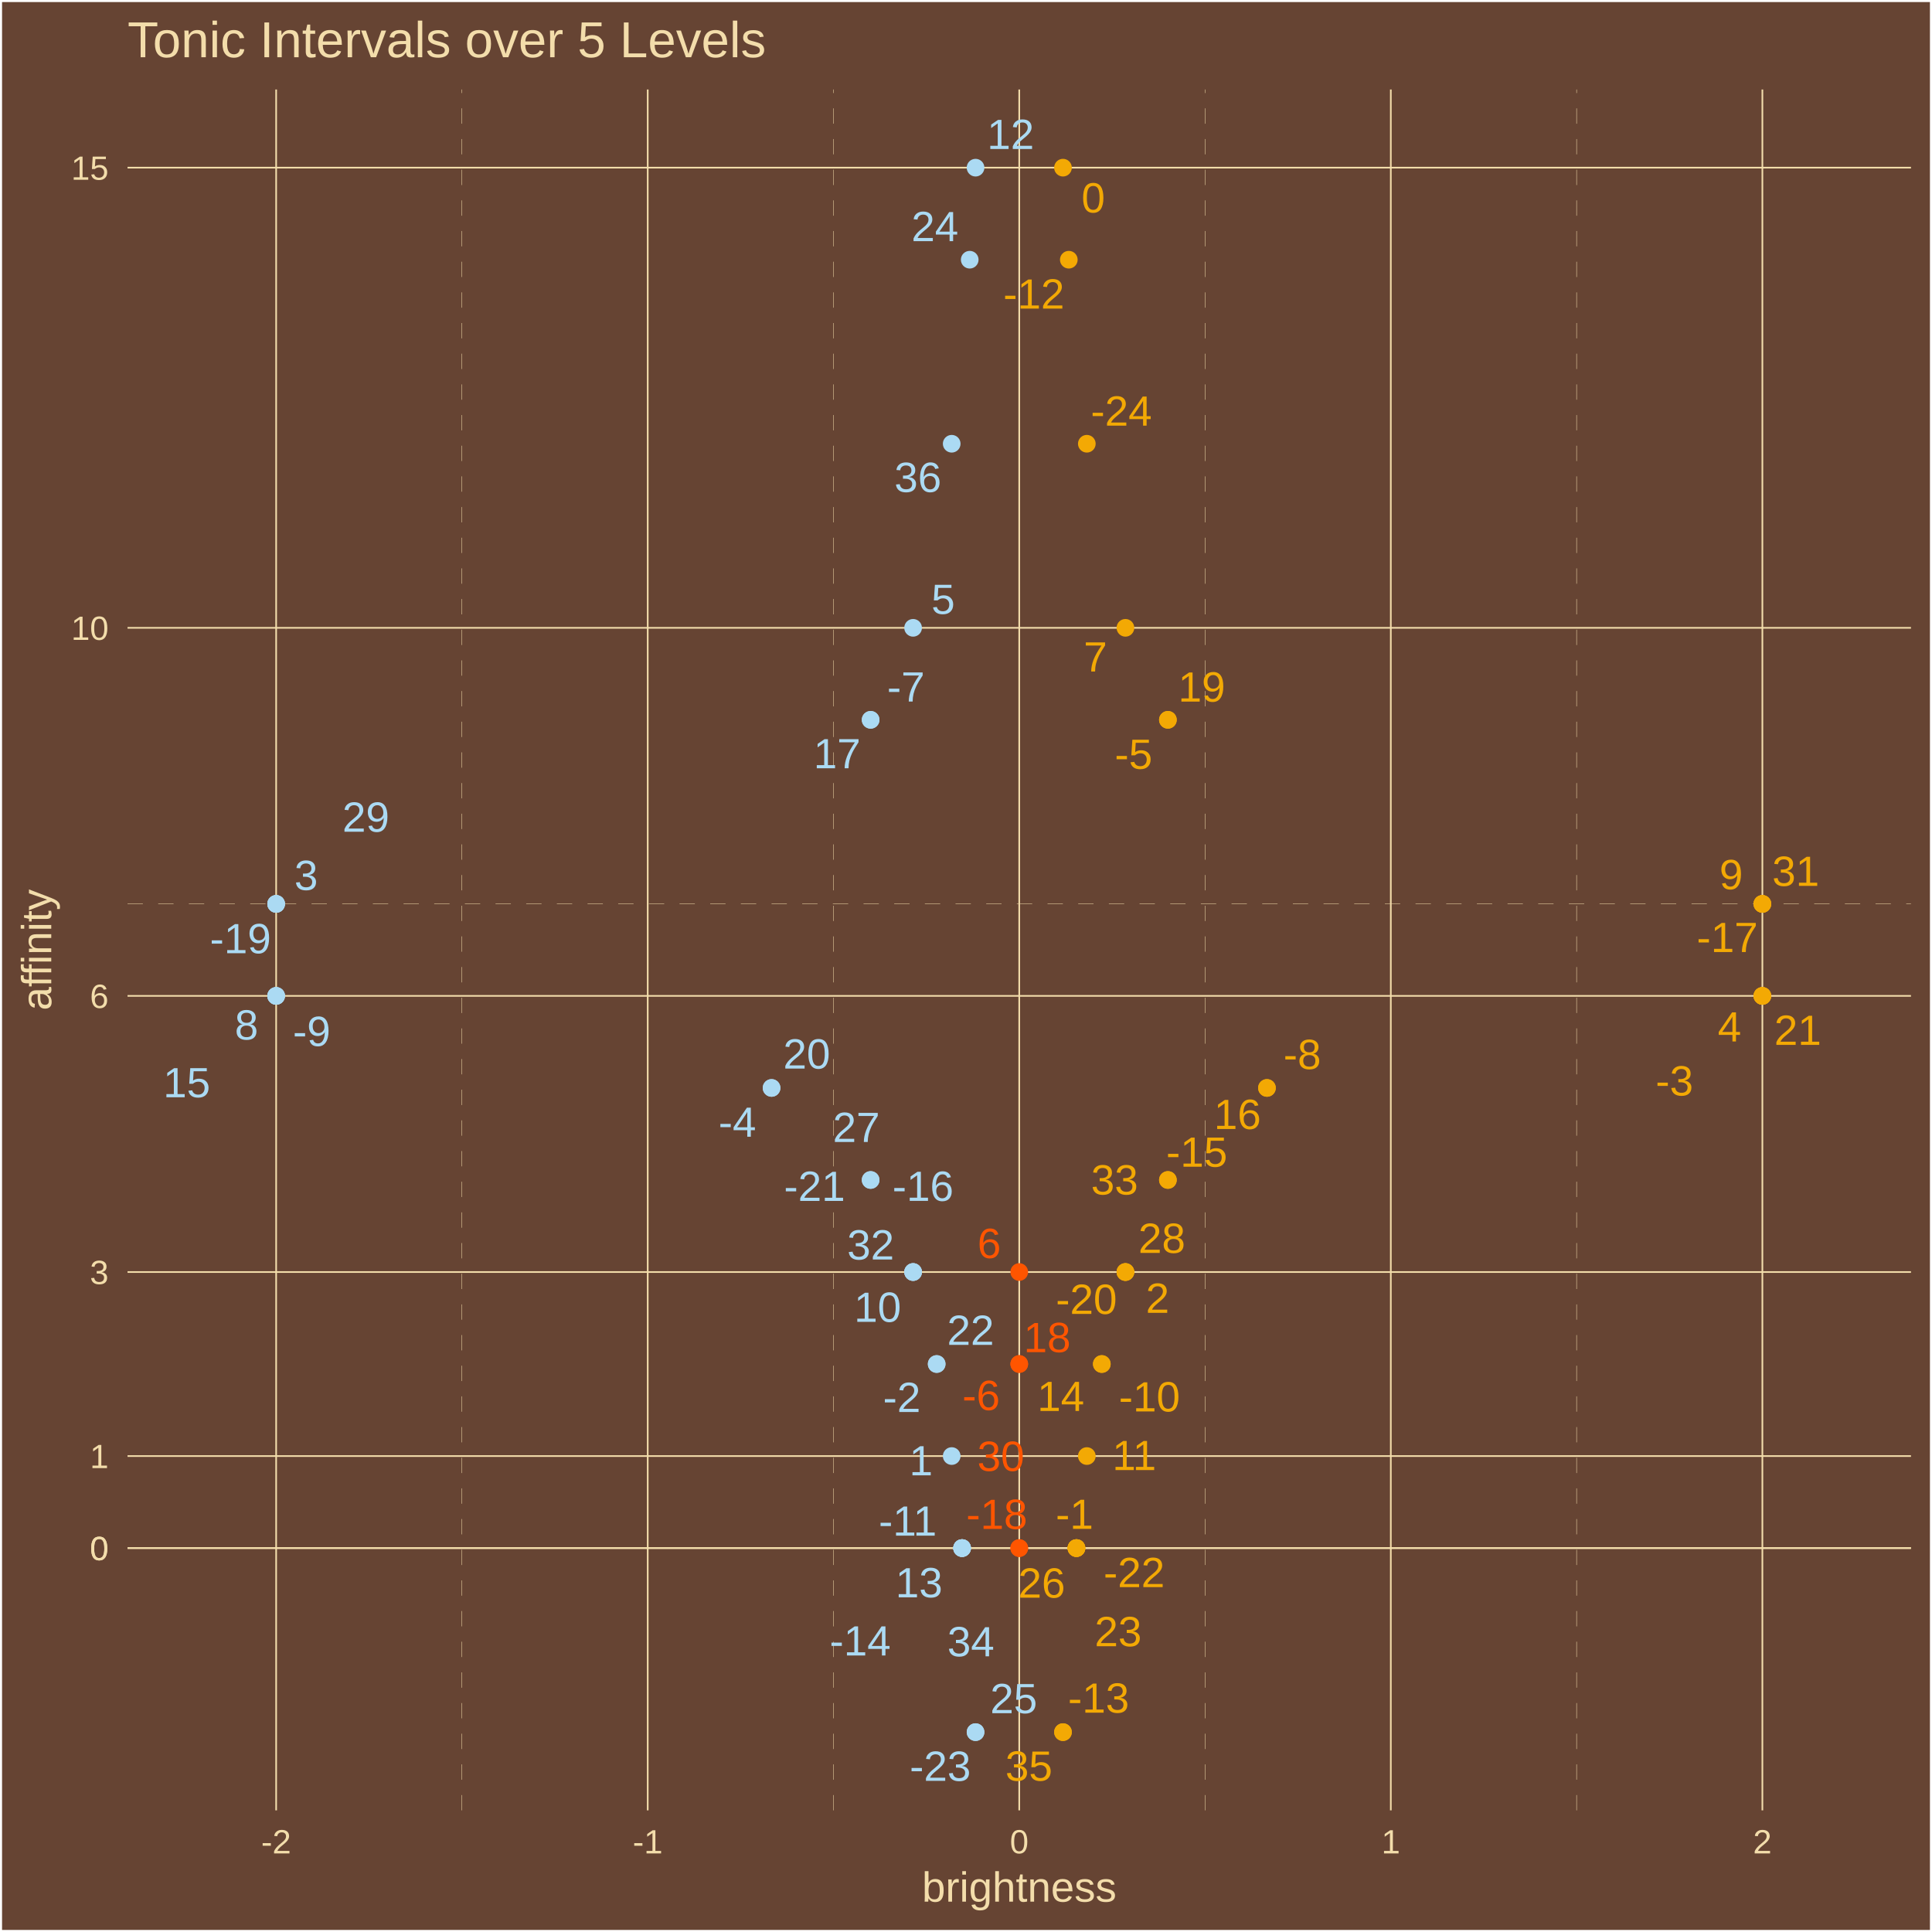
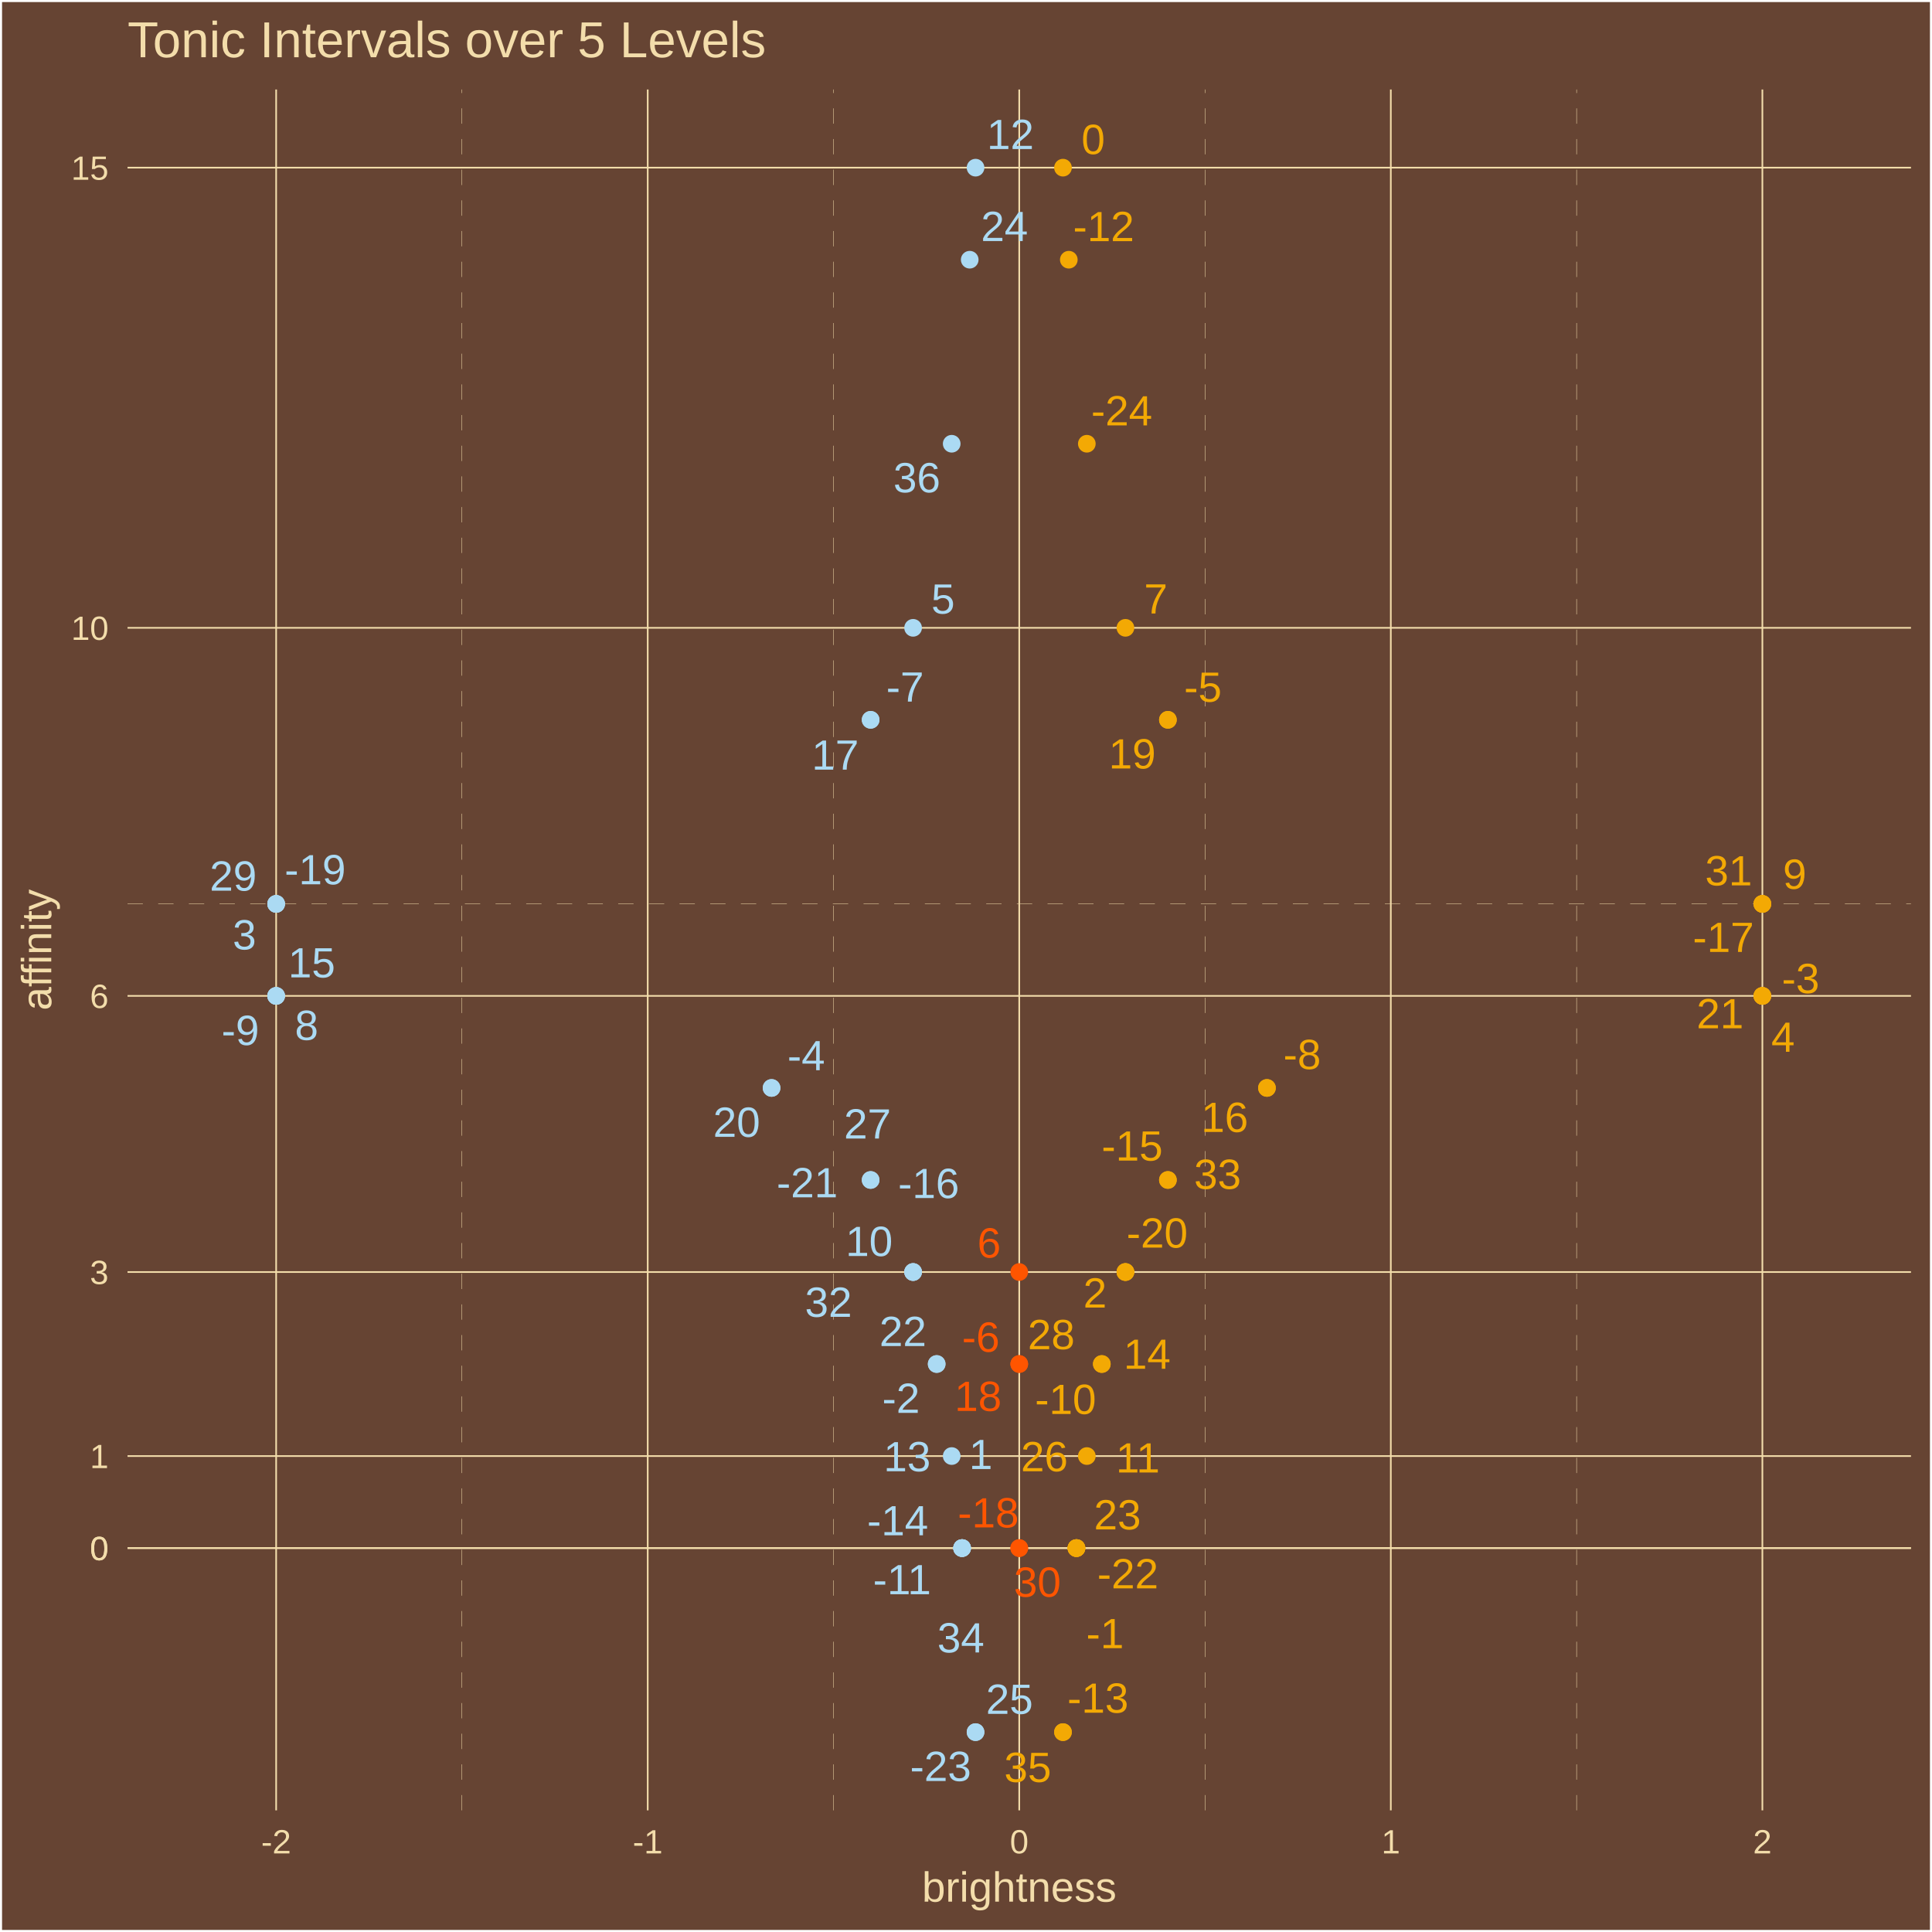
<svg xmlns="http://www.w3.org/2000/svg" class="svglite" width="504.00pt" height="504.00pt" viewBox="0 0 504.00 504.00">
  <defs>
    <style type="text/css">
    .svglite line, .svglite polyline, .svglite polygon, .svglite path, .svglite rect, .svglite circle {
      fill: none;
      stroke: #000000;
      stroke-linecap: round;
      stroke-linejoin: round;
      stroke-miterlimit: 10.00;
    }
    .svglite text {
      white-space: pre;
    }
  </style>
  </defs>
  <rect width="100%" height="100%" style="stroke: none; fill: #664433;" />
  <defs>
    <clipPath id="cpMC4wMHw1MDQuMDB8MC4wMHw1MDQuMDA=">
      <rect x="0.00" y="0.00" width="504.00" height="504.00" />
    </clipPath>
  </defs>
  <g clip-path="url(#cpMC4wMHw1MDQuMDB8MC4wMHw1MDQuMDA=)">
    <rect x="0.00" y="0" width="504.00" height="504.00" style="stroke-width: 1.07; stroke: #FFFFFF; fill: #664433;" />
  </g>
  <defs>
    <clipPath id="cpMzMuMjd8NDk4LjUyfDIzLjM0fDQ3Mi4yNw==">
      <rect x="33.27" y="23.34" width="465.25" height="448.93" />
    </clipPath>
  </defs>
  <g clip-path="url(#cpMzMuMjd8NDk4LjUyfDIzLjM0fDQ3Mi4yNw==)">
    <rect x="33.27" y="23.34" width="465.25" height="448.93" style="stroke-width: 1.07; stroke: none; fill: #664433;" />
    <polyline points="33.27,235.80 498.52,235.80 " style="stroke-width: 0.11; stroke: #F3DDAB; stroke-dasharray: 4.00,4.00; stroke-linecap: butt;" />
    <polyline points="120.50,472.27 120.50,23.34 " style="stroke-width: 0.11; stroke: #F3DDAB; stroke-dasharray: 4.00,4.00; stroke-linecap: butt;" />
    <polyline points="217.43,472.27 217.43,23.34 " style="stroke-width: 0.11; stroke: #F3DDAB; stroke-dasharray: 4.00,4.00; stroke-linecap: butt;" />
    <polyline points="314.36,472.27 314.36,23.34 " style="stroke-width: 0.11; stroke: #F3DDAB; stroke-dasharray: 4.00,4.00; stroke-linecap: butt;" />
    <polyline points="411.29,472.27 411.29,23.34 " style="stroke-width: 0.11; stroke: #F3DDAB; stroke-dasharray: 4.00,4.00; stroke-linecap: butt;" />
    <polyline points="33.27,403.85 498.52,403.85 " style="stroke-width: 0.43; stroke: #F3DDAB; stroke-linecap: butt;" />
    <polyline points="33.27,403.85 498.52,403.85 " style="stroke-width: 0.43; stroke: #F3DDAB; stroke-linecap: butt;" />
    <polyline points="33.27,379.84 498.52,379.84 " style="stroke-width: 0.43; stroke: #F3DDAB; stroke-linecap: butt;" />
    <polyline points="33.27,331.83 498.52,331.83 " style="stroke-width: 0.43; stroke: #F3DDAB; stroke-linecap: butt;" />
    <polyline points="33.27,259.80 498.52,259.80 " style="stroke-width: 0.43; stroke: #F3DDAB; stroke-linecap: butt;" />
    <polyline points="33.27,163.78 498.52,163.78 " style="stroke-width: 0.43; stroke: #F3DDAB; stroke-linecap: butt;" />
    <polyline points="33.27,43.74 498.52,43.74 " style="stroke-width: 0.43; stroke: #F3DDAB; stroke-linecap: butt;" />
    <polyline points="72.04,472.27 72.04,23.34 " style="stroke-width: 0.43; stroke: #F3DDAB; stroke-linecap: butt;" />
    <polyline points="168.97,472.27 168.97,23.34 " style="stroke-width: 0.43; stroke: #F3DDAB; stroke-linecap: butt;" />
    <polyline points="265.89,472.27 265.89,23.34 " style="stroke-width: 0.43; stroke: #F3DDAB; stroke-linecap: butt;" />
    <polyline points="362.82,472.27 362.82,23.34 " style="stroke-width: 0.43; stroke: #F3DDAB; stroke-linecap: butt;" />
    <polyline points="459.75,472.27 459.75,23.34 " style="stroke-width: 0.43; stroke: #F3DDAB; stroke-linecap: butt;" />
    <circle cx="283.52" cy="115.76" r="1.95" style="stroke-width: 0.71; stroke: #F3A904; fill: #F3A904;" />
    <circle cx="254.49" cy="451.86" r="1.95" style="stroke-width: 0.71; stroke: #ABDAF3; fill: #ABDAF3;" />
    <circle cx="280.81" cy="403.85" r="1.95" style="stroke-width: 0.71; stroke: #F3A904; fill: #F3A904;" />
    <circle cx="227.12" cy="307.82" r="1.95" style="stroke-width: 0.71; stroke: #ABDAF3; fill: #ABDAF3;" />
    <circle cx="293.59" cy="331.83" r="1.95" style="stroke-width: 0.71; stroke: #F3A904; fill: #F3A904;" />
    <circle cx="72.04" cy="235.80" r="1.95" style="stroke-width: 0.71; stroke: #ABDAF3; fill: #ABDAF3;" />
    <circle cx="265.89" cy="403.85" r="1.95" style="stroke-width: 0.71; stroke: #FF5500; fill: #FF5500;" />
    <circle cx="459.75" cy="235.80" r="1.95" style="stroke-width: 0.71; stroke: #F3A904; fill: #F3A904;" />
    <circle cx="238.20" cy="331.83" r="1.95" style="stroke-width: 0.71; stroke: #ABDAF3; fill: #ABDAF3;" />
    <circle cx="304.67" cy="307.82" r="1.95" style="stroke-width: 0.71; stroke: #F3A904; fill: #F3A904;" />
    <circle cx="250.98" cy="403.85" r="1.95" style="stroke-width: 0.71; stroke: #ABDAF3; fill: #ABDAF3;" />
    <circle cx="277.30" cy="451.86" r="1.95" style="stroke-width: 0.71; stroke: #F3A904; fill: #F3A904;" />
    <circle cx="278.82" cy="67.75" r="1.95" style="stroke-width: 0.71; stroke: #F3A904; fill: #F3A904;" />
    <circle cx="250.98" cy="403.85" r="1.95" style="stroke-width: 0.71; stroke: #ABDAF3; fill: #ABDAF3;" />
    <circle cx="287.43" cy="355.83" r="1.95" style="stroke-width: 0.71; stroke: #F3A904; fill: #F3A904;" />
    <circle cx="72.04" cy="259.80" r="1.95" style="stroke-width: 0.71; stroke: #ABDAF3; fill: #ABDAF3;" />
    <circle cx="330.51" cy="283.81" r="1.95" style="stroke-width: 0.71; stroke: #F3A904; fill: #F3A904;" />
    <circle cx="227.12" cy="187.78" r="1.95" style="stroke-width: 0.71; stroke: #ABDAF3; fill: #ABDAF3;" />
    <circle cx="265.89" cy="355.83" r="1.95" style="stroke-width: 0.71; stroke: #FF5500; fill: #FF5500;" />
    <circle cx="304.67" cy="187.78" r="1.95" style="stroke-width: 0.71; stroke: #F3A904; fill: #F3A904;" />
    <circle cx="201.28" cy="283.81" r="1.95" style="stroke-width: 0.71; stroke: #ABDAF3; fill: #ABDAF3;" />
    <circle cx="459.75" cy="259.80" r="1.95" style="stroke-width: 0.71; stroke: #F3A904; fill: #F3A904;" />
    <circle cx="244.35" cy="355.83" r="1.95" style="stroke-width: 0.71; stroke: #ABDAF3; fill: #ABDAF3;" />
    <circle cx="280.81" cy="403.85" r="1.95" style="stroke-width: 0.71; stroke: #F3A904; fill: #F3A904;" />
    <circle cx="277.30" cy="43.74" r="1.95" style="stroke-width: 0.71; stroke: #F3A904; fill: #F3A904;" />
    <circle cx="248.27" cy="379.84" r="1.95" style="stroke-width: 0.71; stroke: #ABDAF3; fill: #ABDAF3;" />
    <circle cx="293.59" cy="331.83" r="1.95" style="stroke-width: 0.71; stroke: #F3A904; fill: #F3A904;" />
    <circle cx="72.04" cy="235.80" r="1.95" style="stroke-width: 0.71; stroke: #ABDAF3; fill: #ABDAF3;" />
    <circle cx="459.75" cy="259.80" r="1.95" style="stroke-width: 0.71; stroke: #F3A904; fill: #F3A904;" />
    <circle cx="238.20" cy="163.78" r="1.95" style="stroke-width: 0.71; stroke: #ABDAF3; fill: #ABDAF3;" />
    <circle cx="265.89" cy="331.83" r="1.95" style="stroke-width: 0.71; stroke: #FF5500; fill: #FF5500;" />
    <circle cx="293.59" cy="163.78" r="1.95" style="stroke-width: 0.71; stroke: #F3A904; fill: #F3A904;" />
    <circle cx="72.04" cy="259.80" r="1.95" style="stroke-width: 0.71; stroke: #ABDAF3; fill: #ABDAF3;" />
    <circle cx="459.75" cy="235.80" r="1.95" style="stroke-width: 0.71; stroke: #F3A904; fill: #F3A904;" />
    <circle cx="238.20" cy="331.83" r="1.95" style="stroke-width: 0.71; stroke: #ABDAF3; fill: #ABDAF3;" />
    <circle cx="283.52" cy="379.84" r="1.95" style="stroke-width: 0.71; stroke: #F3A904; fill: #F3A904;" />
    <circle cx="254.49" cy="43.74" r="1.95" style="stroke-width: 0.71; stroke: #ABDAF3; fill: #ABDAF3;" />
    <circle cx="250.98" cy="403.85" r="1.95" style="stroke-width: 0.71; stroke: #ABDAF3; fill: #ABDAF3;" />
    <circle cx="287.43" cy="355.83" r="1.95" style="stroke-width: 0.71; stroke: #F3A904; fill: #F3A904;" />
    <circle cx="72.04" cy="259.80" r="1.95" style="stroke-width: 0.71; stroke: #ABDAF3; fill: #ABDAF3;" />
    <circle cx="330.51" cy="283.81" r="1.95" style="stroke-width: 0.71; stroke: #F3A904; fill: #F3A904;" />
    <circle cx="227.12" cy="187.78" r="1.95" style="stroke-width: 0.71; stroke: #ABDAF3; fill: #ABDAF3;" />
    <circle cx="265.89" cy="355.83" r="1.95" style="stroke-width: 0.71; stroke: #FF5500; fill: #FF5500;" />
    <circle cx="304.67" cy="187.78" r="1.95" style="stroke-width: 0.71; stroke: #F3A904; fill: #F3A904;" />
    <circle cx="201.28" cy="283.81" r="1.95" style="stroke-width: 0.71; stroke: #ABDAF3; fill: #ABDAF3;" />
    <circle cx="459.75" cy="259.80" r="1.95" style="stroke-width: 0.71; stroke: #F3A904; fill: #F3A904;" />
    <circle cx="244.35" cy="355.83" r="1.95" style="stroke-width: 0.71; stroke: #ABDAF3; fill: #ABDAF3;" />
    <circle cx="280.81" cy="403.85" r="1.95" style="stroke-width: 0.71; stroke: #F3A904; fill: #F3A904;" />
    <circle cx="252.97" cy="67.75" r="1.95" style="stroke-width: 0.71; stroke: #ABDAF3; fill: #ABDAF3;" />
    <circle cx="254.49" cy="451.86" r="1.95" style="stroke-width: 0.71; stroke: #ABDAF3; fill: #ABDAF3;" />
    <circle cx="280.81" cy="403.85" r="1.95" style="stroke-width: 0.71; stroke: #F3A904; fill: #F3A904;" />
    <circle cx="227.12" cy="307.82" r="1.95" style="stroke-width: 0.71; stroke: #ABDAF3; fill: #ABDAF3;" />
    <circle cx="293.59" cy="331.83" r="1.95" style="stroke-width: 0.71; stroke: #F3A904; fill: #F3A904;" />
    <circle cx="72.04" cy="235.80" r="1.95" style="stroke-width: 0.71; stroke: #ABDAF3; fill: #ABDAF3;" />
    <circle cx="265.89" cy="403.85" r="1.95" style="stroke-width: 0.71; stroke: #FF5500; fill: #FF5500;" />
    <circle cx="459.75" cy="235.80" r="1.95" style="stroke-width: 0.71; stroke: #F3A904; fill: #F3A904;" />
    <circle cx="238.20" cy="331.83" r="1.95" style="stroke-width: 0.71; stroke: #ABDAF3; fill: #ABDAF3;" />
    <circle cx="304.67" cy="307.82" r="1.95" style="stroke-width: 0.71; stroke: #F3A904; fill: #F3A904;" />
    <circle cx="250.98" cy="403.85" r="1.95" style="stroke-width: 0.71; stroke: #ABDAF3; fill: #ABDAF3;" />
    <circle cx="277.30" cy="451.86" r="1.95" style="stroke-width: 0.71; stroke: #F3A904; fill: #F3A904;" />
    <circle cx="248.27" cy="115.76" r="1.95" style="stroke-width: 0.71; stroke: #ABDAF3; fill: #ABDAF3;" />
-     <line x1="240.75" y1="315.07" x2="238.37" y2="330.74" style="stroke-width: 1.07; stroke: none;" />
-     <line x1="234.17" y1="427.01" x2="250.33" y2="404.75" style="stroke-width: 1.07; stroke: none;" />
-     <line x1="443.51" y1="280.88" x2="459.07" y2="260.69" style="stroke-width: 1.07; stroke: none;" />
-     <line x1="56.65" y1="281.30" x2="71.39" y2="260.71" style="stroke-width: 1.07; stroke: none;" />
-     <line x1="290.48" y1="419.74" x2="281.38" y2="404.80" style="stroke-width: 1.07; stroke: none;" />
-     <line x1="223.71" y1="299.71" x2="226.69" y2="306.80" style="stroke-width: 1.07; stroke: none;" />
-     <line x1="87.51" y1="213.99" x2="72.68" y2="234.89" style="stroke-width: 1.07; stroke: none;" />
-     <line x1="261.23" y1="385.52" x2="265.62" y2="402.78" style="stroke-width: 1.07; stroke: none;" />
-     <line x1="253.25" y1="422.36" x2="251.12" y2="404.94" style="stroke-width: 1.07; stroke: none;" />
-     <text x="292.53" y="111.05" text-anchor="middle" style="font-size: 11.04px;fill: #F3A904; font-family: &quot;Arial&quot;;" textLength="15.94px" lengthAdjust="spacingAndGlyphs">-24</text>
-     <text x="245.29" y="464.57" text-anchor="middle" style="font-size: 11.04px;fill: #ABDAF3; font-family: &quot;Arial&quot;;" textLength="15.94px" lengthAdjust="spacingAndGlyphs">-23</text>
-     <text x="295.87" y="414.04" text-anchor="middle" style="font-size: 11.04px;fill: #F3A904; font-family: &quot;Arial&quot;;" textLength="15.94px" lengthAdjust="spacingAndGlyphs">-22</text>
-     <text x="212.49" y="313.28" text-anchor="middle" style="font-size: 11.04px;fill: #ABDAF3; font-family: &quot;Arial&quot;;" textLength="15.94px" lengthAdjust="spacingAndGlyphs">-21</text>
-     <text x="283.41" y="342.76" text-anchor="middle" style="font-size: 11.04px;fill: #F3A904; font-family: &quot;Arial&quot;;" textLength="15.94px" lengthAdjust="spacingAndGlyphs">-20</text>
-     <text x="62.73" y="248.67" text-anchor="middle" style="font-size: 11.04px;fill: #ABDAF3; font-family: &quot;Arial&quot;;" textLength="15.94px" lengthAdjust="spacingAndGlyphs">-19</text>
-     <text x="260.04" y="398.85" text-anchor="middle" style="font-size: 11.04px;fill: #FF5500; font-family: &quot;Arial&quot;;" textLength="15.94px" lengthAdjust="spacingAndGlyphs">-18</text>
-     <text x="450.60" y="248.35" text-anchor="middle" style="font-size: 11.04px;fill: #F3A904; font-family: &quot;Arial&quot;;" textLength="15.94px" lengthAdjust="spacingAndGlyphs">-17</text>
-     <text x="240.78" y="313.27" text-anchor="middle" style="font-size: 11.04px;fill: #ABDAF3; font-family: &quot;Arial&quot;;" textLength="15.94px" lengthAdjust="spacingAndGlyphs">-16</text>
-     <text x="312.20" y="304.37" text-anchor="middle" style="font-size: 11.04px;fill: #F3A904; font-family: &quot;Arial&quot;;" textLength="15.94px" lengthAdjust="spacingAndGlyphs">-15</text>
-     <text x="224.40" y="431.87" text-anchor="middle" style="font-size: 11.04px;fill: #ABDAF3; font-family: &quot;Arial&quot;;" textLength="15.94px" lengthAdjust="spacingAndGlyphs">-14</text>
-     <text x="286.59" y="446.79" text-anchor="middle" style="font-size: 11.04px;fill: #F3A904; font-family: &quot;Arial&quot;;" textLength="15.94px" lengthAdjust="spacingAndGlyphs">-13</text>
-     <text x="269.70" y="80.51" text-anchor="middle" style="font-size: 11.04px;fill: #F3A904; font-family: &quot;Arial&quot;;" textLength="15.94px" lengthAdjust="spacingAndGlyphs">-12</text>
-     <text x="236.80" y="400.61" text-anchor="middle" style="font-size: 11.04px;fill: #ABDAF3; font-family: &quot;Arial&quot;;" textLength="15.94px" lengthAdjust="spacingAndGlyphs">-11</text>
-     <text x="299.85" y="368.20" text-anchor="middle" style="font-size: 11.04px;fill: #F3A904; font-family: &quot;Arial&quot;;" textLength="15.94px" lengthAdjust="spacingAndGlyphs">-10</text>
-     <text x="81.31" y="272.87" text-anchor="middle" style="font-size: 11.04px;fill: #ABDAF3; font-family: &quot;Arial&quot;;" textLength="9.81px" lengthAdjust="spacingAndGlyphs">-9</text>
-     <text x="339.72" y="278.88" text-anchor="middle" style="font-size: 11.04px;fill: #F3A904; font-family: &quot;Arial&quot;;" textLength="9.81px" lengthAdjust="spacingAndGlyphs">-8</text>
-     <text x="236.33" y="183.01" text-anchor="middle" style="font-size: 11.04px;fill: #ABDAF3; font-family: &quot;Arial&quot;;" textLength="9.81px" lengthAdjust="spacingAndGlyphs">-7</text>
-     <text x="255.95" y="367.84" text-anchor="middle" style="font-size: 11.04px;fill: #FF5500; font-family: &quot;Arial&quot;;" textLength="9.81px" lengthAdjust="spacingAndGlyphs">-6</text>
-     <text x="295.71" y="200.56" text-anchor="middle" style="font-size: 11.04px;fill: #F3A904; font-family: &quot;Arial&quot;;" textLength="9.81px" lengthAdjust="spacingAndGlyphs">-5</text>
-     <text x="192.35" y="296.55" text-anchor="middle" style="font-size: 11.04px;fill: #ABDAF3; font-family: &quot;Arial&quot;;" textLength="9.81px" lengthAdjust="spacingAndGlyphs">-4</text>
-     <text x="436.81" y="285.78" text-anchor="middle" style="font-size: 11.04px;fill: #F3A904; font-family: &quot;Arial&quot;;" textLength="9.81px" lengthAdjust="spacingAndGlyphs">-3</text>
-     <text x="235.26" y="368.35" text-anchor="middle" style="font-size: 11.04px;fill: #ABDAF3; font-family: &quot;Arial&quot;;" textLength="9.81px" lengthAdjust="spacingAndGlyphs">-2</text>
-     <text x="280.31" y="398.83" text-anchor="middle" style="font-size: 11.04px;fill: #F3A904; font-family: &quot;Arial&quot;;" textLength="9.81px" lengthAdjust="spacingAndGlyphs">-1</text>
-     <text x="285.19" y="55.43" text-anchor="middle" style="font-size: 11.04px;fill: #F3A904; font-family: &quot;Arial&quot;;" textLength="6.13px" lengthAdjust="spacingAndGlyphs">0</text>
-     <text x="240.26" y="384.87" text-anchor="middle" style="font-size: 11.04px;fill: #ABDAF3; font-family: &quot;Arial&quot;;" textLength="6.13px" lengthAdjust="spacingAndGlyphs">1</text>
-     <text x="301.97" y="342.48" text-anchor="middle" style="font-size: 11.04px;fill: #F3A904; font-family: &quot;Arial&quot;;" textLength="6.13px" lengthAdjust="spacingAndGlyphs">2</text>
-     <text x="79.86" y="232.17" text-anchor="middle" style="font-size: 11.04px;fill: #ABDAF3; font-family: &quot;Arial&quot;;" textLength="6.13px" lengthAdjust="spacingAndGlyphs">3</text>
-     <text x="451.18" y="271.69" text-anchor="middle" style="font-size: 11.04px;fill: #F3A904; font-family: &quot;Arial&quot;;" textLength="6.13px" lengthAdjust="spacingAndGlyphs">4</text>
-     <text x="246.04" y="160.15" text-anchor="middle" style="font-size: 11.04px;fill: #ABDAF3; font-family: &quot;Arial&quot;;" textLength="6.13px" lengthAdjust="spacingAndGlyphs">5</text>
-     <text x="258.05" y="328.19" text-anchor="middle" style="font-size: 11.04px;fill: #FF5500; font-family: &quot;Arial&quot;;" textLength="6.13px" lengthAdjust="spacingAndGlyphs">6</text>
-     <text x="285.76" y="175.18" text-anchor="middle" style="font-size: 11.04px;fill: #F3A904; font-family: &quot;Arial&quot;;" textLength="6.13px" lengthAdjust="spacingAndGlyphs">7</text>
-     <text x="64.31" y="271.19" text-anchor="middle" style="font-size: 11.04px;fill: #ABDAF3; font-family: &quot;Arial&quot;;" textLength="6.13px" lengthAdjust="spacingAndGlyphs">8</text>
-     <text x="451.61" y="231.97" text-anchor="middle" style="font-size: 11.04px;fill: #F3A904; font-family: &quot;Arial&quot;;" textLength="6.13px" lengthAdjust="spacingAndGlyphs">9</text>
-     <text x="228.94" y="344.83" text-anchor="middle" style="font-size: 11.04px;fill: #ABDAF3; font-family: &quot;Arial&quot;;" textLength="12.27px" lengthAdjust="spacingAndGlyphs">10</text>
-     <text x="295.89" y="383.49" text-anchor="middle" style="font-size: 11.04px;fill: #F3A904; font-family: &quot;Arial&quot;;" textLength="12.27px" lengthAdjust="spacingAndGlyphs">11</text>
-     <text x="263.64" y="38.87" text-anchor="middle" style="font-size: 11.04px;fill: #ABDAF3; font-family: &quot;Arial&quot;;" textLength="12.27px" lengthAdjust="spacingAndGlyphs">12</text>
-     <text x="239.74" y="416.69" text-anchor="middle" style="font-size: 11.04px;fill: #ABDAF3; font-family: &quot;Arial&quot;;" textLength="12.27px" lengthAdjust="spacingAndGlyphs">13</text>
-     <text x="276.73" y="368.08" text-anchor="middle" style="font-size: 11.04px;fill: #F3A904; font-family: &quot;Arial&quot;;" textLength="12.27px" lengthAdjust="spacingAndGlyphs">14</text>
-     <text x="48.71" y="286.24" text-anchor="middle" style="font-size: 11.04px;fill: #ABDAF3; font-family: &quot;Arial&quot;;" textLength="12.27px" lengthAdjust="spacingAndGlyphs">15</text>
-     <text x="322.82" y="294.52" text-anchor="middle" style="font-size: 11.04px;fill: #F3A904; font-family: &quot;Arial&quot;;" textLength="12.27px" lengthAdjust="spacingAndGlyphs">16</text>
-     <text x="218.37" y="200.42" text-anchor="middle" style="font-size: 11.04px;fill: #ABDAF3; font-family: &quot;Arial&quot;;" textLength="12.27px" lengthAdjust="spacingAndGlyphs">17</text>
-     <text x="273.18" y="352.73" text-anchor="middle" style="font-size: 11.04px;fill: #FF5500; font-family: &quot;Arial&quot;;" textLength="12.27px" lengthAdjust="spacingAndGlyphs">18</text>
-     <text x="313.49" y="183.02" text-anchor="middle" style="font-size: 11.04px;fill: #F3A904; font-family: &quot;Arial&quot;;" textLength="12.27px" lengthAdjust="spacingAndGlyphs">19</text>
-     <text x="210.44" y="278.76" text-anchor="middle" style="font-size: 11.04px;fill: #ABDAF3; font-family: &quot;Arial&quot;;" textLength="12.27px" lengthAdjust="spacingAndGlyphs">20</text>
-     <text x="468.98" y="272.58" text-anchor="middle" style="font-size: 11.04px;fill: #F3A904; font-family: &quot;Arial&quot;;" textLength="12.27px" lengthAdjust="spacingAndGlyphs">21</text>
-     <text x="253.20" y="350.84" text-anchor="middle" style="font-size: 11.04px;fill: #ABDAF3; font-family: &quot;Arial&quot;;" textLength="12.27px" lengthAdjust="spacingAndGlyphs">22</text>
-     <text x="291.69" y="429.45" text-anchor="middle" style="font-size: 11.04px;fill: #F3A904; font-family: &quot;Arial&quot;;" textLength="12.27px" lengthAdjust="spacingAndGlyphs">23</text>
-     <text x="243.89" y="62.91" text-anchor="middle" style="font-size: 11.04px;fill: #ABDAF3; font-family: &quot;Arial&quot;;" textLength="12.27px" lengthAdjust="spacingAndGlyphs">24</text>
-     <text x="264.44" y="446.92" text-anchor="middle" style="font-size: 11.04px;fill: #ABDAF3; font-family: &quot;Arial&quot;;" textLength="12.27px" lengthAdjust="spacingAndGlyphs">25</text>
-     <text x="271.74" y="416.78" text-anchor="middle" style="font-size: 11.04px;fill: #F3A904; font-family: &quot;Arial&quot;;" textLength="12.27px" lengthAdjust="spacingAndGlyphs">26</text>
-     <text x="223.38" y="297.91" text-anchor="middle" style="font-size: 11.04px;fill: #ABDAF3; font-family: &quot;Arial&quot;;" textLength="12.27px" lengthAdjust="spacingAndGlyphs">27</text>
-     <text x="303.09" y="326.84" text-anchor="middle" style="font-size: 11.04px;fill: #F3A904; font-family: &quot;Arial&quot;;" textLength="12.27px" lengthAdjust="spacingAndGlyphs">28</text>
-     <text x="95.44" y="216.98" text-anchor="middle" style="font-size: 11.04px;fill: #ABDAF3; font-family: &quot;Arial&quot;;" textLength="12.27px" lengthAdjust="spacingAndGlyphs">29</text>
-     <text x="261.08" y="383.72" text-anchor="middle" style="font-size: 11.04px;fill: #FF5500; font-family: &quot;Arial&quot;;" textLength="12.27px" lengthAdjust="spacingAndGlyphs">30</text>
-     <text x="468.45" y="231.10" text-anchor="middle" style="font-size: 11.04px;fill: #F3A904; font-family: &quot;Arial&quot;;" textLength="12.27px" lengthAdjust="spacingAndGlyphs">31</text>
-     <text x="227.13" y="328.57" text-anchor="middle" style="font-size: 11.04px;fill: #ABDAF3; font-family: &quot;Arial&quot;;" textLength="12.27px" lengthAdjust="spacingAndGlyphs">32</text>
-     <text x="290.76" y="311.61" text-anchor="middle" style="font-size: 11.04px;fill: #F3A904; font-family: &quot;Arial&quot;;" textLength="12.27px" lengthAdjust="spacingAndGlyphs">33</text>
-     <text x="253.27" y="432.08" text-anchor="middle" style="font-size: 11.04px;fill: #ABDAF3; font-family: &quot;Arial&quot;;" textLength="12.27px" lengthAdjust="spacingAndGlyphs">34</text>
-     <text x="268.40" y="464.53" text-anchor="middle" style="font-size: 11.04px;fill: #F3A904; font-family: &quot;Arial&quot;;" textLength="12.27px" lengthAdjust="spacingAndGlyphs">35</text>
-     <text x="239.45" y="128.34" text-anchor="middle" style="font-size: 11.04px;fill: #ABDAF3; font-family: &quot;Arial&quot;;" textLength="12.27px" lengthAdjust="spacingAndGlyphs">36</text>
+     <line x1="242.16" y1="314.34" x2="238.44" y2="330.75" style="stroke-width: 1.07; stroke: none;" />
+     <line x1="243.95" y1="398.29" x2="250.10" y2="403.15" style="stroke-width: 1.07; stroke: none;" />
+     <line x1="245.09" y1="409.75" x2="250.19" y2="404.64" style="stroke-width: 1.07; stroke: none;" />
+     <line x1="287.71" y1="420.25" x2="281.24" y2="404.87" style="stroke-width: 1.07; stroke: none;" />
+     <line x1="237.90" y1="385.61" x2="250.33" y2="402.94" style="stroke-width: 1.07; stroke: none;" />
+     <line x1="273.13" y1="385.61" x2="280.38" y2="402.83" style="stroke-width: 1.07; stroke: none;" />
+     <line x1="226.30" y1="298.81" x2="227.02" y2="306.72" style="stroke-width: 1.07; stroke: none;" />
+     <line x1="282.18" y1="346.71" x2="292.91" y2="332.71" style="stroke-width: 1.07; stroke: none;" />
+     <line x1="224.06" y1="338.87" x2="237.19" y2="332.33" style="stroke-width: 1.07; stroke: none;" />
+     <line x1="250.65" y1="421.35" x2="250.96" y2="404.95" style="stroke-width: 1.07; stroke: none;" />
+     <text x="292.63" y="110.98" text-anchor="middle" style="font-size: 11.04px;fill: #F3A904; font-family: &quot;Arial&quot;;" textLength="15.94px" lengthAdjust="spacingAndGlyphs">-24</text>
+     <text x="245.39" y="464.61" text-anchor="middle" style="font-size: 11.04px;fill: #ABDAF3; font-family: &quot;Arial&quot;;" textLength="15.94px" lengthAdjust="spacingAndGlyphs">-23</text>
+     <text x="294.22" y="414.36" text-anchor="middle" style="font-size: 11.04px;fill: #F3A904; font-family: &quot;Arial&quot;;" textLength="15.94px" lengthAdjust="spacingAndGlyphs">-22</text>
+     <text x="210.58" y="312.34" text-anchor="middle" style="font-size: 11.04px;fill: #ABDAF3; font-family: &quot;Arial&quot;;" textLength="15.94px" lengthAdjust="spacingAndGlyphs">-21</text>
+     <text x="301.86" y="325.47" text-anchor="middle" style="font-size: 11.04px;fill: #F3A904; font-family: &quot;Arial&quot;;" textLength="15.94px" lengthAdjust="spacingAndGlyphs">-20</text>
+     <text x="82.22" y="230.69" text-anchor="middle" style="font-size: 11.04px;fill: #ABDAF3; font-family: &quot;Arial&quot;;" textLength="15.94px" lengthAdjust="spacingAndGlyphs">-19</text>
+     <text x="257.82" y="398.45" text-anchor="middle" style="font-size: 11.04px;fill: #FF5500; font-family: &quot;Arial&quot;;" textLength="15.94px" lengthAdjust="spacingAndGlyphs">-18</text>
+     <text x="449.58" y="248.33" text-anchor="middle" style="font-size: 11.04px;fill: #F3A904; font-family: &quot;Arial&quot;;" textLength="15.94px" lengthAdjust="spacingAndGlyphs">-17</text>
+     <text x="242.26" y="312.54" text-anchor="middle" style="font-size: 11.04px;fill: #ABDAF3; font-family: &quot;Arial&quot;;" textLength="15.94px" lengthAdjust="spacingAndGlyphs">-16</text>
+     <text x="295.35" y="302.76" text-anchor="middle" style="font-size: 11.04px;fill: #F3A904; font-family: &quot;Arial&quot;;" textLength="15.94px" lengthAdjust="spacingAndGlyphs">-15</text>
+     <text x="234.18" y="400.51" text-anchor="middle" style="font-size: 11.04px;fill: #ABDAF3; font-family: &quot;Arial&quot;;" textLength="15.94px" lengthAdjust="spacingAndGlyphs">-14</text>
+     <text x="286.42" y="446.80" text-anchor="middle" style="font-size: 11.04px;fill: #F3A904; font-family: &quot;Arial&quot;;" textLength="15.94px" lengthAdjust="spacingAndGlyphs">-13</text>
+     <text x="287.91" y="62.91" text-anchor="middle" style="font-size: 11.04px;fill: #F3A904; font-family: &quot;Arial&quot;;" textLength="15.94px" lengthAdjust="spacingAndGlyphs">-12</text>
+     <text x="235.32" y="415.89" text-anchor="middle" style="font-size: 11.04px;fill: #ABDAF3; font-family: &quot;Arial&quot;;" textLength="15.94px" lengthAdjust="spacingAndGlyphs">-11</text>
+     <text x="277.97" y="368.86" text-anchor="middle" style="font-size: 11.04px;fill: #F3A904; font-family: &quot;Arial&quot;;" textLength="15.94px" lengthAdjust="spacingAndGlyphs">-10</text>
+     <text x="62.70" y="272.61" text-anchor="middle" style="font-size: 11.04px;fill: #ABDAF3; font-family: &quot;Arial&quot;;" textLength="9.81px" lengthAdjust="spacingAndGlyphs">-9</text>
+     <text x="339.69" y="278.89" text-anchor="middle" style="font-size: 11.04px;fill: #F3A904; font-family: &quot;Arial&quot;;" textLength="9.81px" lengthAdjust="spacingAndGlyphs">-8</text>
+     <text x="236.10" y="183.02" text-anchor="middle" style="font-size: 11.04px;fill: #ABDAF3; font-family: &quot;Arial&quot;;" textLength="9.81px" lengthAdjust="spacingAndGlyphs">-7</text>
+     <text x="255.87" y="352.63" text-anchor="middle" style="font-size: 11.04px;fill: #FF5500; font-family: &quot;Arial&quot;;" textLength="9.81px" lengthAdjust="spacingAndGlyphs">-6</text>
+     <text x="313.80" y="183.06" text-anchor="middle" style="font-size: 11.04px;fill: #F3A904; font-family: &quot;Arial&quot;;" textLength="9.81px" lengthAdjust="spacingAndGlyphs">-5</text>
+     <text x="210.32" y="279.19" text-anchor="middle" style="font-size: 11.04px;fill: #ABDAF3; font-family: &quot;Arial&quot;;" textLength="9.81px" lengthAdjust="spacingAndGlyphs">-4</text>
+     <text x="469.73" y="259.08" text-anchor="middle" style="font-size: 11.04px;fill: #F3A904; font-family: &quot;Arial&quot;;" textLength="9.81px" lengthAdjust="spacingAndGlyphs">-3</text>
+     <text x="235.05" y="368.58" text-anchor="middle" style="font-size: 11.04px;fill: #ABDAF3; font-family: &quot;Arial&quot;;" textLength="9.81px" lengthAdjust="spacingAndGlyphs">-2</text>
+     <text x="288.27" y="429.96" text-anchor="middle" style="font-size: 11.04px;fill: #F3A904; font-family: &quot;Arial&quot;;" textLength="9.81px" lengthAdjust="spacingAndGlyphs">-1</text>
+     <text x="285.18" y="40.19" text-anchor="middle" style="font-size: 11.04px;fill: #F3A904; font-family: &quot;Arial&quot;;" textLength="6.13px" lengthAdjust="spacingAndGlyphs">0</text>
+     <text x="255.85" y="383.23" text-anchor="middle" style="font-size: 11.04px;fill: #ABDAF3; font-family: &quot;Arial&quot;;" textLength="6.13px" lengthAdjust="spacingAndGlyphs">1</text>
+     <text x="285.65" y="341.11" text-anchor="middle" style="font-size: 11.04px;fill: #F3A904; font-family: &quot;Arial&quot;;" textLength="6.13px" lengthAdjust="spacingAndGlyphs">2</text>
+     <text x="63.77" y="247.68" text-anchor="middle" style="font-size: 11.04px;fill: #ABDAF3; font-family: &quot;Arial&quot;;" textLength="6.13px" lengthAdjust="spacingAndGlyphs">3</text>
+     <text x="465.14" y="274.38" text-anchor="middle" style="font-size: 11.04px;fill: #F3A904; font-family: &quot;Arial&quot;;" textLength="6.13px" lengthAdjust="spacingAndGlyphs">4</text>
+     <text x="246.01" y="160.07" text-anchor="middle" style="font-size: 11.04px;fill: #ABDAF3; font-family: &quot;Arial&quot;;" textLength="6.13px" lengthAdjust="spacingAndGlyphs">5</text>
+     <text x="258.02" y="328.06" text-anchor="middle" style="font-size: 11.04px;fill: #FF5500; font-family: &quot;Arial&quot;;" textLength="6.13px" lengthAdjust="spacingAndGlyphs">6</text>
+     <text x="301.51" y="160.05" text-anchor="middle" style="font-size: 11.04px;fill: #F3A904; font-family: &quot;Arial&quot;;" textLength="6.13px" lengthAdjust="spacingAndGlyphs">7</text>
+     <text x="79.98" y="271.29" text-anchor="middle" style="font-size: 11.04px;fill: #ABDAF3; font-family: &quot;Arial&quot;;" textLength="6.13px" lengthAdjust="spacingAndGlyphs">8</text>
+     <text x="468.18" y="231.87" text-anchor="middle" style="font-size: 11.04px;fill: #F3A904; font-family: &quot;Arial&quot;;" textLength="6.13px" lengthAdjust="spacingAndGlyphs">9</text>
+     <text x="226.73" y="327.66" text-anchor="middle" style="font-size: 11.04px;fill: #ABDAF3; font-family: &quot;Arial&quot;;" textLength="12.27px" lengthAdjust="spacingAndGlyphs">10</text>
+     <text x="296.83" y="384.13" text-anchor="middle" style="font-size: 11.04px;fill: #F3A904; font-family: &quot;Arial&quot;;" textLength="12.27px" lengthAdjust="spacingAndGlyphs">11</text>
+     <text x="263.58" y="38.88" text-anchor="middle" style="font-size: 11.04px;fill: #ABDAF3; font-family: &quot;Arial&quot;;" textLength="12.27px" lengthAdjust="spacingAndGlyphs">12</text>
+     <text x="236.64" y="383.81" text-anchor="middle" style="font-size: 11.04px;fill: #ABDAF3; font-family: &quot;Arial&quot;;" textLength="12.27px" lengthAdjust="spacingAndGlyphs">13</text>
+     <text x="299.25" y="357.08" text-anchor="middle" style="font-size: 11.04px;fill: #F3A904; font-family: &quot;Arial&quot;;" textLength="12.27px" lengthAdjust="spacingAndGlyphs">14</text>
+     <text x="81.31" y="254.98" text-anchor="middle" style="font-size: 11.04px;fill: #ABDAF3; font-family: &quot;Arial&quot;;" textLength="12.27px" lengthAdjust="spacingAndGlyphs">15</text>
+     <text x="319.48" y="295.30" text-anchor="middle" style="font-size: 11.04px;fill: #F3A904; font-family: &quot;Arial&quot;;" textLength="12.27px" lengthAdjust="spacingAndGlyphs">16</text>
+     <text x="217.89" y="200.78" text-anchor="middle" style="font-size: 11.04px;fill: #ABDAF3; font-family: &quot;Arial&quot;;" textLength="12.27px" lengthAdjust="spacingAndGlyphs">17</text>
+     <text x="255.16" y="368.07" text-anchor="middle" style="font-size: 11.04px;fill: #FF5500; font-family: &quot;Arial&quot;;" textLength="12.27px" lengthAdjust="spacingAndGlyphs">18</text>
+     <text x="295.37" y="200.47" text-anchor="middle" style="font-size: 11.04px;fill: #F3A904; font-family: &quot;Arial&quot;;" textLength="12.27px" lengthAdjust="spacingAndGlyphs">19</text>
+     <text x="192.16" y="296.57" text-anchor="middle" style="font-size: 11.04px;fill: #ABDAF3; font-family: &quot;Arial&quot;;" textLength="12.27px" lengthAdjust="spacingAndGlyphs">20</text>
+     <text x="448.71" y="268.25" text-anchor="middle" style="font-size: 11.04px;fill: #F3A904; font-family: &quot;Arial&quot;;" textLength="12.27px" lengthAdjust="spacingAndGlyphs">21</text>
+     <text x="235.54" y="351.15" text-anchor="middle" style="font-size: 11.04px;fill: #ABDAF3; font-family: &quot;Arial&quot;;" textLength="12.27px" lengthAdjust="spacingAndGlyphs">22</text>
+     <text x="291.51" y="398.98" text-anchor="middle" style="font-size: 11.04px;fill: #F3A904; font-family: &quot;Arial&quot;;" textLength="12.27px" lengthAdjust="spacingAndGlyphs">23</text>
+     <text x="262.04" y="62.88" text-anchor="middle" style="font-size: 11.04px;fill: #ABDAF3; font-family: &quot;Arial&quot;;" textLength="12.27px" lengthAdjust="spacingAndGlyphs">24</text>
+     <text x="263.34" y="447.09" text-anchor="middle" style="font-size: 11.04px;fill: #ABDAF3; font-family: &quot;Arial&quot;;" textLength="12.27px" lengthAdjust="spacingAndGlyphs">25</text>
+     <text x="272.45" y="383.81" text-anchor="middle" style="font-size: 11.04px;fill: #F3A904; font-family: &quot;Arial&quot;;" textLength="12.27px" lengthAdjust="spacingAndGlyphs">26</text>
+     <text x="226.30" y="297.01" text-anchor="middle" style="font-size: 11.04px;fill: #ABDAF3; font-family: &quot;Arial&quot;;" textLength="12.27px" lengthAdjust="spacingAndGlyphs">27</text>
+     <text x="274.24" y="351.96" text-anchor="middle" style="font-size: 11.04px;fill: #F3A904; font-family: &quot;Arial&quot;;" textLength="12.27px" lengthAdjust="spacingAndGlyphs">28</text>
+     <text x="60.83" y="232.34" text-anchor="middle" style="font-size: 11.04px;fill: #ABDAF3; font-family: &quot;Arial&quot;;" textLength="12.27px" lengthAdjust="spacingAndGlyphs">29</text>
+     <text x="270.62" y="416.54" text-anchor="middle" style="font-size: 11.04px;fill: #FF5500; font-family: &quot;Arial&quot;;" textLength="12.27px" lengthAdjust="spacingAndGlyphs">30</text>
+     <text x="450.95" y="230.97" text-anchor="middle" style="font-size: 11.04px;fill: #F3A904; font-family: &quot;Arial&quot;;" textLength="12.27px" lengthAdjust="spacingAndGlyphs">31</text>
+     <text x="216.12" y="343.52" text-anchor="middle" style="font-size: 11.04px;fill: #ABDAF3; font-family: &quot;Arial&quot;;" textLength="12.27px" lengthAdjust="spacingAndGlyphs">32</text>
+     <text x="317.63" y="310.15" text-anchor="middle" style="font-size: 11.04px;fill: #F3A904; font-family: &quot;Arial&quot;;" textLength="12.27px" lengthAdjust="spacingAndGlyphs">33</text>
+     <text x="250.65" y="431.07" text-anchor="middle" style="font-size: 11.04px;fill: #ABDAF3; font-family: &quot;Arial&quot;;" textLength="12.27px" lengthAdjust="spacingAndGlyphs">34</text>
+     <text x="268.10" y="464.87" text-anchor="middle" style="font-size: 11.04px;fill: #F3A904; font-family: &quot;Arial&quot;;" textLength="12.27px" lengthAdjust="spacingAndGlyphs">35</text>
+     <text x="239.18" y="128.44" text-anchor="middle" style="font-size: 11.04px;fill: #ABDAF3; font-family: &quot;Arial&quot;;" textLength="12.27px" lengthAdjust="spacingAndGlyphs">36</text>
  </g>
  <g clip-path="url(#cpMC4wMHw1MDQuMDB8MC4wMHw1MDQuMDA=)">
    <text x="28.34" y="407.00" text-anchor="end" style="font-size: 8.80px;fill: #F3DDAB; font-family: &quot;Arial&quot;;" textLength="4.90px" lengthAdjust="spacingAndGlyphs">0</text>
    <text x="28.34" y="407.00" text-anchor="end" style="font-size: 8.80px;fill: #F3DDAB; font-family: &quot;Arial&quot;;" textLength="4.90px" lengthAdjust="spacingAndGlyphs">0</text>
    <text x="28.34" y="382.99" text-anchor="end" style="font-size: 8.80px;fill: #F3DDAB; font-family: &quot;Arial&quot;;" textLength="4.90px" lengthAdjust="spacingAndGlyphs">1</text>
    <text x="28.34" y="334.98" text-anchor="end" style="font-size: 8.80px;fill: #F3DDAB; font-family: &quot;Arial&quot;;" textLength="4.90px" lengthAdjust="spacingAndGlyphs">3</text>
    <text x="28.34" y="262.96" text-anchor="end" style="font-size: 8.80px;fill: #F3DDAB; font-family: &quot;Arial&quot;;" textLength="4.90px" lengthAdjust="spacingAndGlyphs">6</text>
    <text x="28.34" y="166.93" text-anchor="end" style="font-size: 8.80px;fill: #F3DDAB; font-family: &quot;Arial&quot;;" textLength="9.79px" lengthAdjust="spacingAndGlyphs">10</text>
    <text x="28.34" y="46.90" text-anchor="end" style="font-size: 8.80px;fill: #F3DDAB; font-family: &quot;Arial&quot;;" textLength="9.79px" lengthAdjust="spacingAndGlyphs">15</text>
    <text x="72.04" y="483.50" text-anchor="middle" style="font-size: 8.80px;fill: #F3DDAB; font-family: &quot;Arial&quot;;" textLength="7.83px" lengthAdjust="spacingAndGlyphs">-2</text>
    <text x="168.97" y="483.50" text-anchor="middle" style="font-size: 8.80px;fill: #F3DDAB; font-family: &quot;Arial&quot;;" textLength="7.83px" lengthAdjust="spacingAndGlyphs">-1</text>
    <text x="265.89" y="483.50" text-anchor="middle" style="font-size: 8.80px;fill: #F3DDAB; font-family: &quot;Arial&quot;;" textLength="4.90px" lengthAdjust="spacingAndGlyphs">0</text>
    <text x="362.82" y="483.50" text-anchor="middle" style="font-size: 8.80px;fill: #F3DDAB; font-family: &quot;Arial&quot;;" textLength="4.90px" lengthAdjust="spacingAndGlyphs">1</text>
    <text x="459.75" y="483.50" text-anchor="middle" style="font-size: 8.80px;fill: #F3DDAB; font-family: &quot;Arial&quot;;" textLength="4.90px" lengthAdjust="spacingAndGlyphs">2</text>
    <text x="265.89" y="496.09" text-anchor="middle" style="font-size: 11.00px;fill: #F3DDAB; font-family: &quot;Arial&quot;;" textLength="50.76px" lengthAdjust="spacingAndGlyphs">brightness</text>
    <text transform="translate(13.37,247.80) rotate(-90)" text-anchor="middle" style="font-size: 11.00px;fill: #F3DDAB; font-family: &quot;Arial&quot;;" textLength="31.78px" lengthAdjust="spacingAndGlyphs">affinity</text>
    <text x="33.27" y="14.94" style="font-size: 13.20px;fill: #F3DDAB; font-family: &quot;Arial&quot;;" textLength="167.90px" lengthAdjust="spacingAndGlyphs">Tonic Intervals over 5 Levels</text>
  </g>
</svg>
